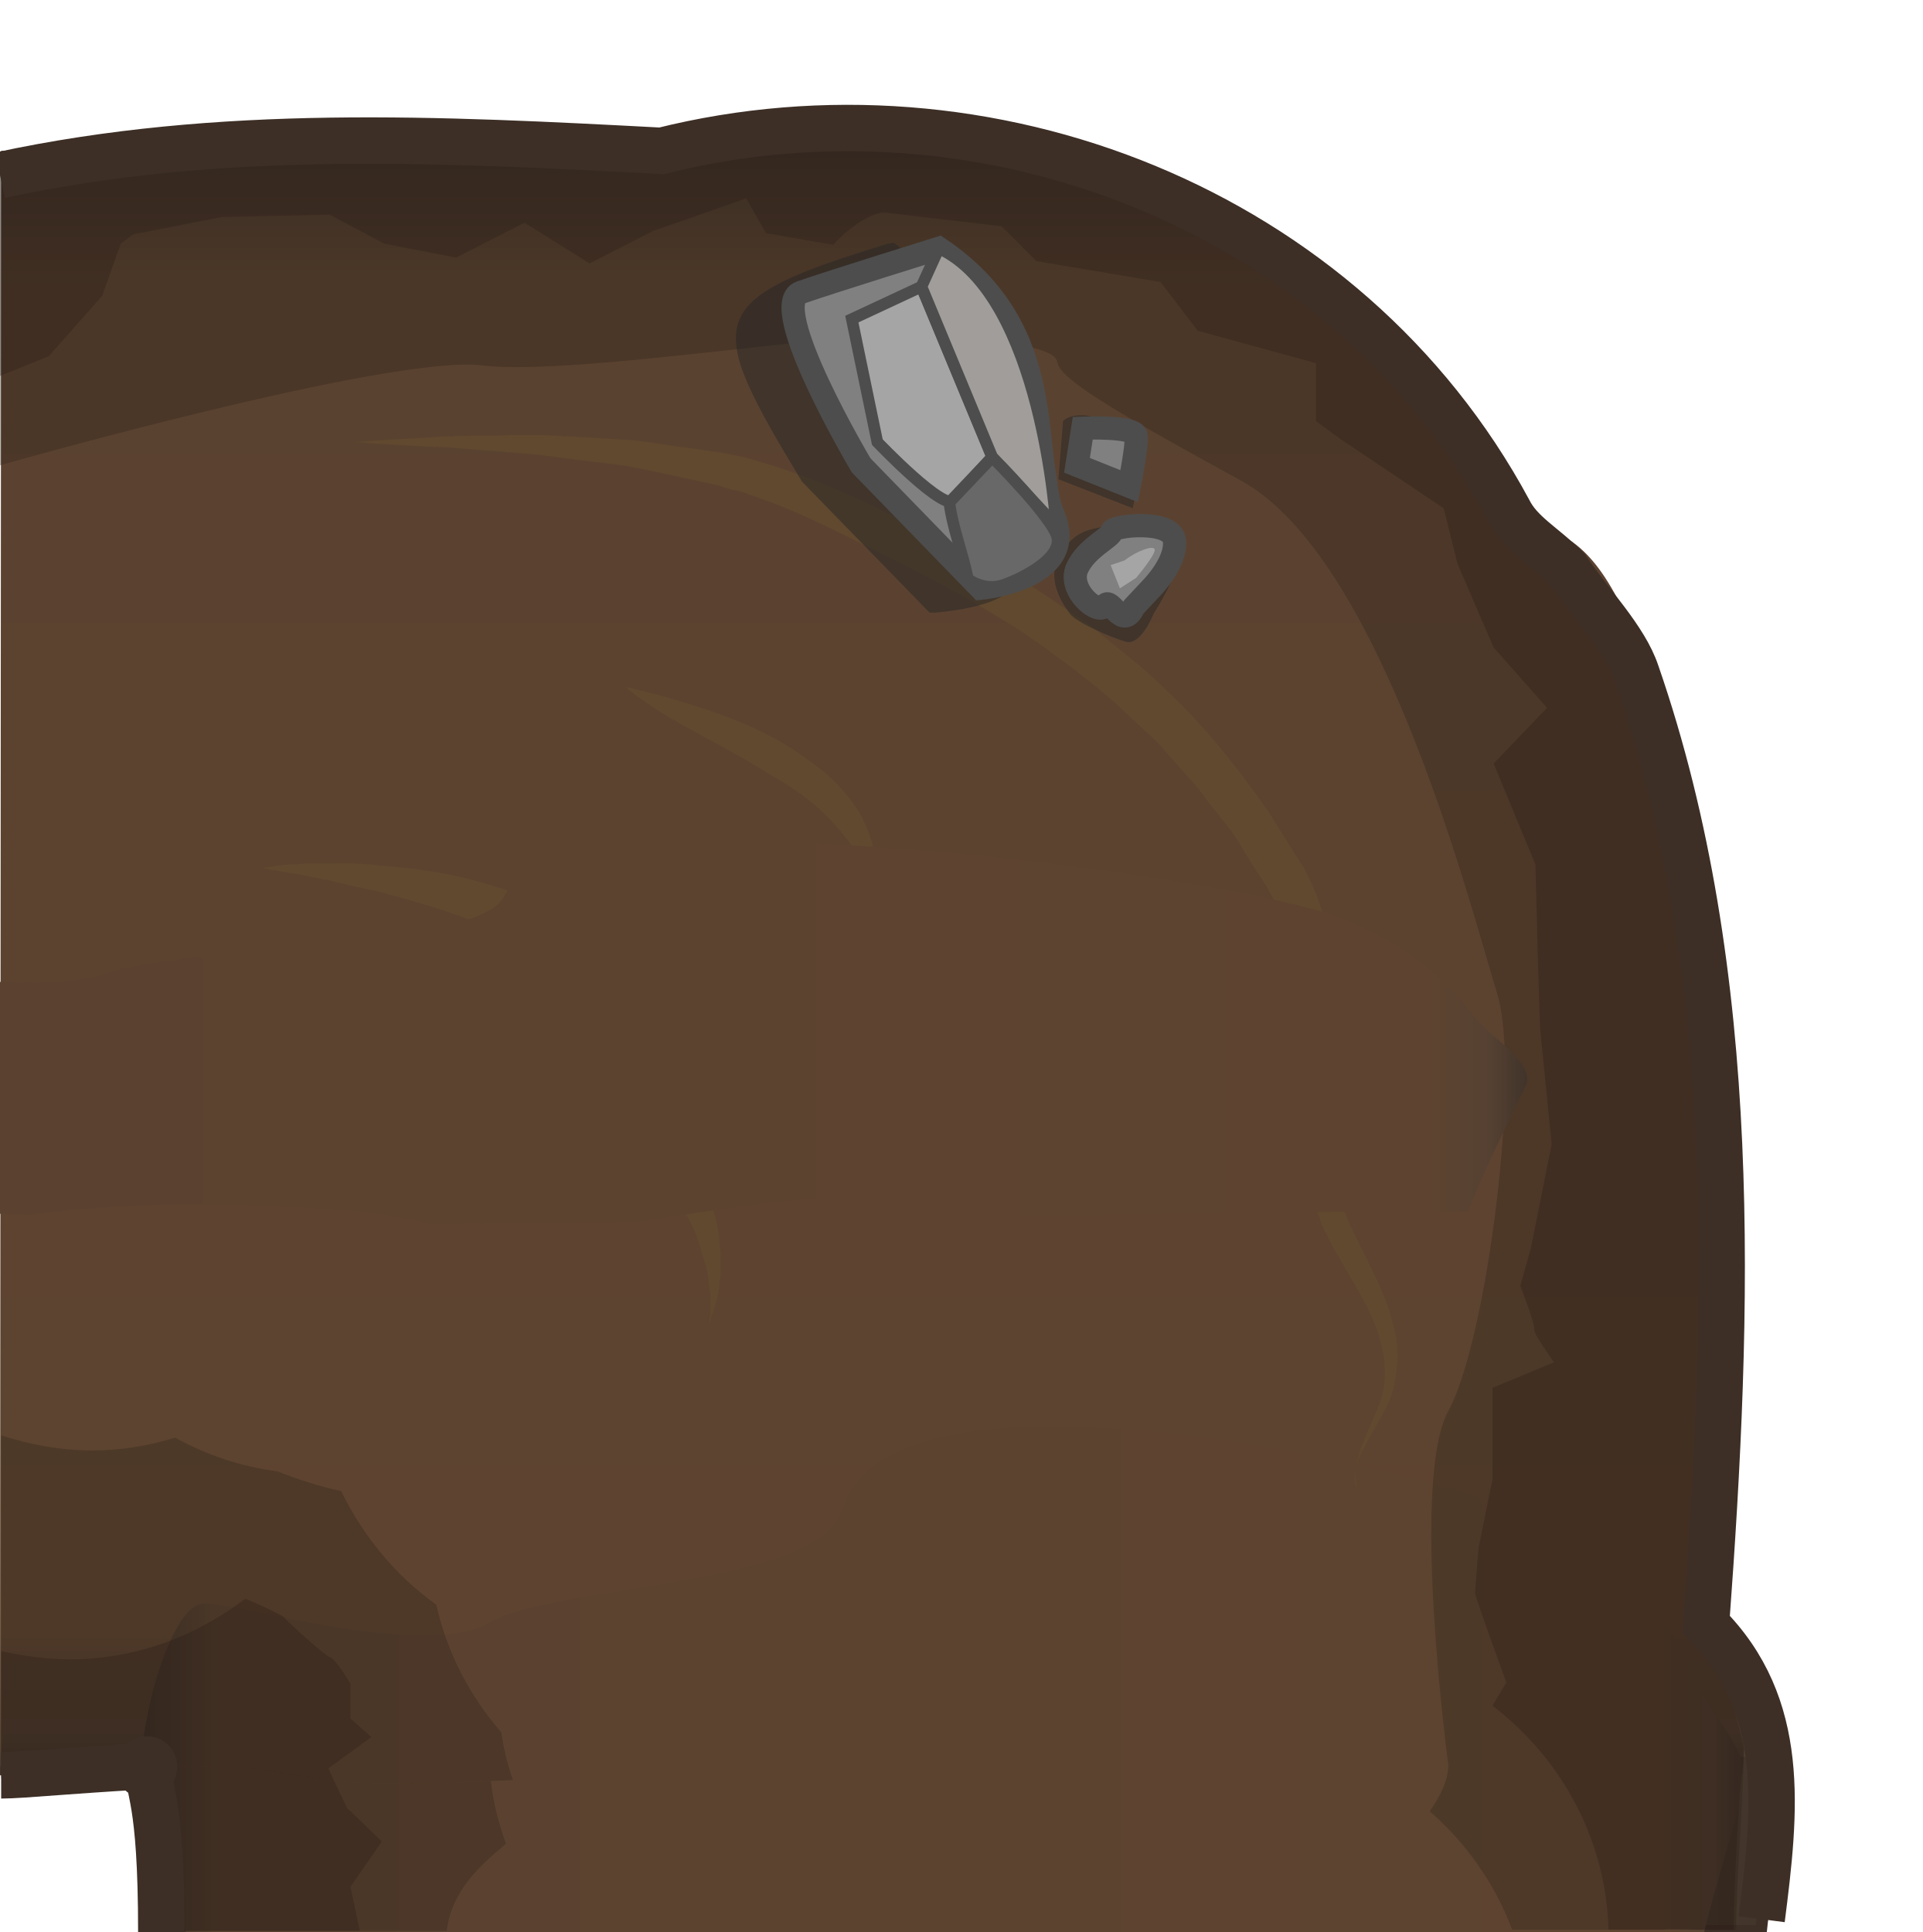
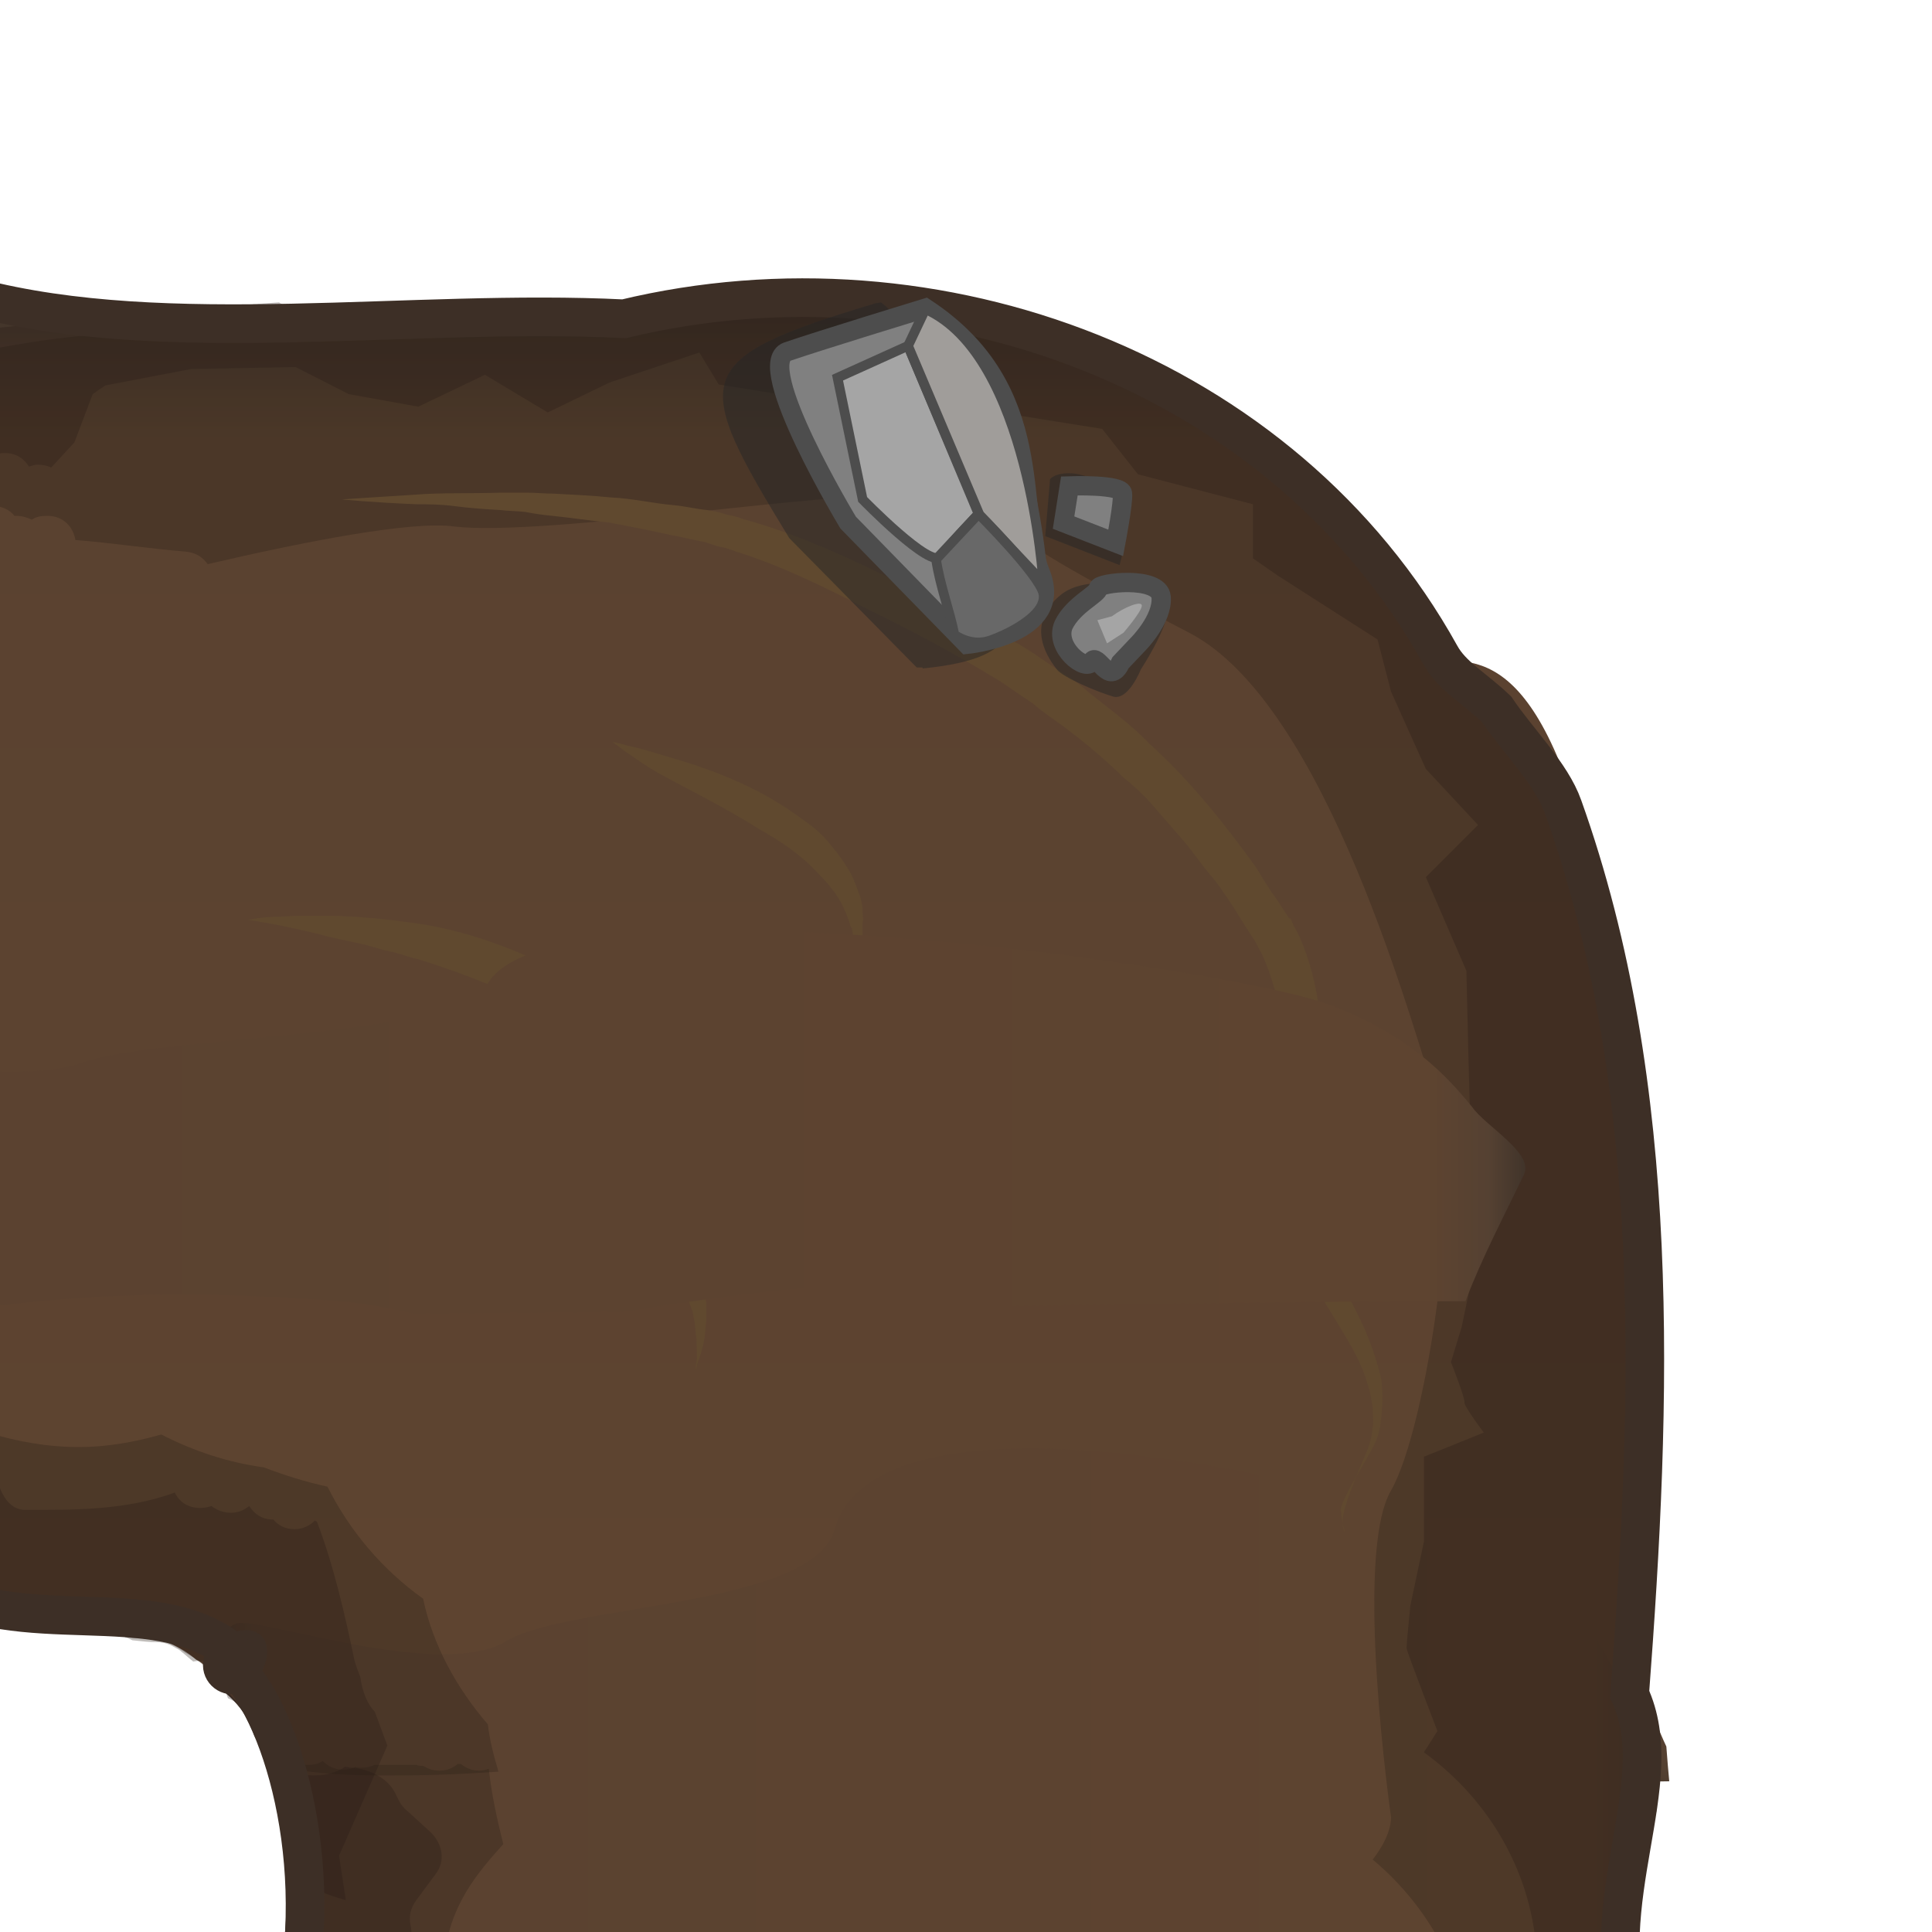
- <svg xmlns="http://www.w3.org/2000/svg" version="1.1" id="Layer_1" x="0px" y="0px" viewBox="0 0 165.7 166.5" enable-background="new 0 0 165.7 166.5" xml:space="preserve">
+ <svg xmlns="http://www.w3.org/2000/svg" version="1.1" id="Layer_1" x="0px" y="0px" viewBox="0 0 200 200" enable-background="new 0 0 200 200" xml:space="preserve">
  <g>
-     <linearGradient id="SVGID_1_" gradientUnits="userSpaceOnUse" x1="9379.978" y1="16.718" x2="9519.67" y2="16.718" gradientTransform="matrix(-1 0 0 -1 9532.418 168)">
+     <linearGradient id="SVGID_1_" gradientUnits="userSpaceOnUse" x1="9392.227" y1="186.748" x2="9517.734" y2="186.748" gradientTransform="matrix(-1.2012 0 0 1.2012 11450.832 -38.4384)">
      <stop offset="0" style="stop-color:#41342A" />
      <stop offset="0.165" style="stop-color:#544132" />
      <stop offset="0.425" style="stop-color:#4B3B2E" />
      <stop offset="0.575" style="stop-color:#5A4230" />
      <stop offset="0.805" style="stop-color:#5E4430" />
      <stop offset="1" style="stop-color:#41342A" />
    </linearGradient>
-     <path fill="url(#SVGID_1_)" stroke="#3D2F26" stroke-miterlimit="10" d="M93.6,166.4c1.1-0.2,2.3-0.3,3.4-0.4   c2.2-0.2,4.3-0.1,6.3,0.4h48.4c0-0.1,3.7-18.5-5-26.5c-9.6-8.8-15.3,0.3-28.3,0.3c-13,0-13,0.7-26,0.7c-13,0-13,5.4-26,5.4   s-13-3.2-26-3.2c-13,0-18.8-11.1-25,0.3c-4.8,8.8-1.4,22.8-1.4,22.9H93.6z" />
-     <linearGradient id="SVGID_2_" gradientUnits="userSpaceOnUse" x1="9456.414" y1="155.652" x2="9456.414" y2="15.846" gradientTransform="matrix(-1 0 0 -1 9532.418 168)">
+     <path fill="url(#SVGID_1_)" stroke="#3D2F26" stroke-miterlimit="10" d="M162.6,172.4c-10.4-10.4-16.5,0.4-30.6,0.4   c-14,0-14,0.8-28.1,0.8c-14,0-14,6.4-28.1,6.4c-14,0-14-3.8-28.1-3.8c-12.9,0-19.3-11.2-25.4-2.3c1.3,0.8,2.4,1.8,3.3,3.1   c0.5,0.8,0.9,1.7,1.2,2.5c0.5,0.8,1,1.7,1.4,2.7c0.7,1.6,1,3.3,1.3,5c0.3,0.4,0.5,1,0.5,1.6c0,0.6,0,1.3,0,1.9   c0.1,0.6,0.2,1.1,0.3,1.7c0.2,0.7,0.1,1.4-0.2,1.9c0.1,2.7,0.1,5.4-0.4,7.9c-0.1,0.3-0.1,0.5-0.3,0.8c0,0.2,0,0.4,0.1,0.6h75.6v0.1   c1.2-0.2,2.5-0.4,3.7-0.5c2.4-0.2,4.6-0.1,6.8,0.5H168C168,203.8,172,181.9,162.6,172.4z" />
+     <linearGradient id="SVGID_2_" gradientUnits="userSpaceOnUse" x1="9461.467" y1="58.722" x2="9461.467" y2="186.395" gradientTransform="matrix(-1.2012 0 0 1.2012 11450.832 -38.4384)">
      <stop offset="0" style="stop-color:#41342A" />
      <stop offset="8.753464e-02" style="stop-color:#5A4230" />
      <stop offset="0.919" style="stop-color:#5E4430" />
      <stop offset="0.931" style="stop-color:#5A4230" />
      <stop offset="0.985" style="stop-color:#544132" />
      <stop offset="1" style="stop-color:#4B3B2E" />
      <stop offset="1" style="stop-color:#41342A" />
    </linearGradient>
-     <path fill="url(#SVGID_2_)" d="M0.1,13c6.5,0,7.5,0.2,15.6,0.2c9.2,0,9.2-1.5,18.5-1.5c9.2,0,9.2,1.5,18.5,1.5   c9.2,0,9.2-2.1,18.5-2.1c9.2,0,9.2,1.9,18.5,1.9c9.2,0,17.1,7,24.7,12.1c6.8,6.2,13.7,15,16.7,20.3c4.8,0,11.2,2.7,15.7,36.9   c2.6,19.4-0.1,39,0.5,52.5c0.3,8.2,3.6,14.3,4.8,16.6c-9.2,0-16.2,0.8-25.5,0.8c-9.2,0-9.2-1.5-18.5-1.5c-9.2,0-9.2,1.7-18.5,1.7   c-9.2,0-9.2-1.8-18.5-1.8c-9.2,0-9.2,2.3-18.5,2.3s-9.2,0.6-18.5,0.6s-9.2-1.6-18.5-1.6c-8.2,0-9.1,0.9-15.6,1.1L0.1,13L0.1,13z" />
-     <linearGradient id="SVGID_3_" gradientUnits="userSpaceOnUse" x1="9381.881" y1="20.247" x2="9520.276" y2="20.247" gradientTransform="matrix(-1 0 0 -1 9532.418 168)">
+     <path fill="url(#SVGID_2_)" d="M172.5,180.8c-1.6-3.4-3.3-8.4-3.6-14.3c-0.7-14.8,2.4-36.3-0.6-57.6c-5.2-37.5-12.6-40.5-18.2-40.5   c-3.5-5.8-11.5-15.5-19.3-22.3c-8.8-5.6-17.9-13.3-28.6-13.3c-10.8,0-10.8-2.1-21.4-2.1c-10.8,0-10.8,2.3-21.4,2.3   c-10.8,0-10.8-1.6-21.4-1.6c-10.8,0-10.8,1.6-21.4,1.6c-9.4,0-10.5-0.2-18.1-0.2l-0.1,134.5c0.1,0,0.1,0,0.2,0   c2.4,0.3,5.2,0.9,8,1.8c0.4-0.3,1-0.5,1.6-0.5c4.2,0,8.8,0.4,12.1,3.2c0.4,0.2,0.7,0.4,1,0.8c2.3,2.7,5.3,5.4,6.4,8.9   c0.4,1.4,0.8,3.1,1,4.7c2.2,0.3,4.8,0.6,9.2,0.6c10.8,0,10.7-0.7,21.4-0.7c10.8,0,10.8-2.5,21.4-2.5c10.8,0,10.8,2,21.4,2   c10.8,0,10.8-1.9,21.4-1.9c10.8,0,10.8,1.6,21.4,1.6c10.2,0,18-0.8,27.9-0.9C172.7,183.4,172.6,182.1,172.5,180.8z" />
+     <linearGradient id="SVGID_3_" gradientUnits="userSpaceOnUse" x1="9388.599" y1="181.029" x2="9517.29" y2="181.029" gradientTransform="matrix(-1.2012 0 0 1.2012 11450.832 -38.4384)">
      <stop offset="0" style="stop-color:#41342A" />
      <stop offset="2.001232e-02" style="stop-color:#554132" />
      <stop offset="5.332586e-02" style="stop-color:#5E4430" />
      <stop offset="0.952" style="stop-color:#5A4230" />
      <stop offset="1" style="stop-color:#41342A" />
    </linearGradient>
-     <path fill="url(#SVGID_3_)" d="M18.3,172.7c6.2-1.8,12.1-2.4,18.2-1.9c8.2-1.7,15.9-1.6,24.2-0.6c2.2,0.3,4.3,0.9,6.4,1.8   c5.3-0.1,10.6-0.2,15.8-0.3c4.2-1.2,8.4-2.3,12.8-2.9c3.4-0.5,6.7,0.4,9.7,2.4c13.5-0.4,27-0.7,40.5-0.8c1.3-5.8,2.9-10.9,4.4-16.3   c0.8-2.7-2.8-6.2-3.8-8.5c-2.6-5.7-5.5-9.8-10.5-13.1c-7.7-5.1-58.9-17.3-63.4-2.5c-2,6.8-24.7,6.5-30.4,9.8   c-5.7,3.3-21.3-1.6-24.6-1.6c-3.3,0-6.5,13.2-5.3,18.4C13.3,160.6,17,168.2,18.3,172.7z" />
-     <path opacity="0.3" fill="#281D14" enable-background="new    " d="M146.9,137.5c1.4-9.8,2.3-44.5,0-52.9c0.5-9.7-6.2-33.3-16-39   c-15.5-24-30.6-29.5-46.5-33.3C68.6,8.4,60.7,15.7,47.1,13c-13.6-2.8-24.9-0.1-32.7,0.3C6.5,13.6,0,15.1,0,15.1v25   c0,0,33.7-9.6,41.6-8.6s34.5-3.5,39.7-2.8c5.2,0.8,9.6,1.2,9.8,2.5s3.5,3.5,15.8,10.2s20,37.5,22.1,44.2c2.1,6.8-0.9,30-4.2,36   s0,30.5,0,30.5c0,1.3-0.7,2.7-1.6,4c3.1,2.7,5.6,6.2,7.1,10.2h13.2c0-0.1,6.1,0.1,6.1,0c0-3.5,0.6-11.4,0.7-15.6L146.9,137.5z" />
-     <path opacity="0.3" fill="#261915" enable-background="new    " d="M146.7,139.1c0,0,0.7-8.8,1.5-26.3   c1.2-51.8-13.8-63.5-17.2-67.2c-3.5-3.7-0.8-9.3-23-24.8c-22.2-15.5-53-4.5-69.5-8.8C26.7,12,0,15.1,0,15.1v17.3l4.2-1.7l4.6-5.2   l1.6-4.5l1.1-0.8l7.6-1.5l9.3-0.2l4.7,2.5l6.2,1.2l5.9-3l5.6,3.5l5.5-2.8l8-2.8l1.7,3l5.8,1c0,0,2.2-2.5,4.3-2.8l10.2,1.2l3,3   l10.7,1.8l3.2,4.2l10.2,2.8v5l2.2,1.6l8.8,5.9l1.2,4.8l3.1,7.2l4.6,5.2l-4.6,4.8l3.6,8.7l0.2,7.7l0.2,6.4l1,10l-1.8,9l-0.9,3.2   c0,0,1.3,3.4,1.2,3.8c-0.1,0.3,1.7,2.8,1.7,2.8l-5.3,2.2v7.9l-1.2,5.9c0,0-0.3,3.6-0.3,3.9s2.7,7.7,2.7,7.7l-1.2,2   c5.9,4.5,9.8,11.5,10,19.3h4.7c0-0.1,6.1,0.1,6.1,0c0-3.3,0.3-9.1,0.6-12.6C151.4,144.4,146.7,139.1,146.7,139.1z" />
+     <path fill="url(#SVGID_3_)" d="M168.5,201c0.6-6.5,1.6-13,2.6-19.5c0-0.2,0.1-0.5,0.2-0.7c-0.9-1.5-1.9-2.9-2.4-4   c-2.9-6.8-6.1-11.6-11.7-15.5c-8.6-6-65.8-20.5-70.8-3c-2.2,8.1-27.6,7.7-34,11.6c-6.4,3.9-23.8-1.9-27.5-1.9   c-1.2,0-2.4,1.7-3.4,4.2c0.2,0.1,0.5,0.3,0.7,0.5c1.9,2.3,4,4.6,5.5,7.3c0.5,0.9,0.5,1.8,0.2,2.5c1.8,2.5,2.3,5.7,2.5,8.7   c0,0.1,0,0.3,0,0.4c0.2,1.3,0.4,2.6,0.5,3.9c0,0.1,0,0.2,0,0.4c0,0,0,0,0,0c0,0.1,0,0.1,0,0.2c0,0.7-0.3,1.3-0.8,1.8   c0.3,1.6,0.3,3.2,0.1,4.8c-0.1,0.7-0.4,1.4-0.8,1.9c0.1,1.1,0.2,2.2,0.2,3.3c5.6-1.3,11-1.7,16.5-1.2c9.2-2,17.8-1.9,27-0.7   c2.5,0.4,4.8,1.1,7.1,2.1c5.9-0.1,11.8-0.2,17.7-0.4c4.7-1.4,9.4-2.7,14.3-3.4c3.8-0.6,7.5,0.5,10.8,2.8   c15.1-0.5,30.2-0.8,45.2-0.9c0.2-1.1,0.5-2.2,0.7-3.3C168.6,202.4,168.4,201.8,168.5,201z" />
+     <path opacity="0.3" fill="#281D14" enable-background="new    " d="M171.2,188.1c0.1-0.2,0.2-0.4,0.3-0.6v-9.6l-1.6-5.9   c1.6-10.9,2.7-49.3,0-58.6c0.6-10.7-7.2-36.9-18.7-43.2C133.1,43.5,115.5,37.4,97,33.2C78.5,28.9,69.3,37,53.4,34   c-15.9-3.1-29.1-0.1-38.2,0.3c-9.2,0.3-16.8,2-16.8,2v15.9c0.3,0,0.6,0.1,0.9,0.2c1,0,1.7,0.4,2.2,1c0.1,0,0.1,0,0.2,0   c0.6,0,1.2,0.2,1.6,0.4c0.4-0.3,0.9-0.4,1.6-0.4c1.7,0,2.7,1.2,2.9,2.5c3.8,0.3,7.7,0.9,11.4,1.2c1.1,0.1,1.8,0.6,2.3,1.3   C31.8,56,42.7,53.9,47,54.5c9.2,1.1,40.3-3.9,46.3-3.1c6.1,0.9,11.2,1.3,11.4,2.8c0.2,1.4,4.1,3.9,18.4,11.3s23.3,41.5,25.8,48.9   c2.5,7.5-1.1,33.2-4.9,39.9c-3.9,6.6,0,33.8,0,33.8c0,1.4-0.8,3-1.9,4.4c3.6,3,6.5,6.9,8.3,11.3h15.4c0-0.1,1.9,0,3.7,0   C168.7,198.4,169.1,193.1,171.2,188.1z" />
+     <path opacity="0.3" fill="#261915" enable-background="new    " d="M170.6,175.7c0-0.1,0-0.2,0-0.3c-1-1.9-1.9-2.9-1.9-2.9   s0.8-9.8,1.8-29.3c1.4-57.8-16.1-70.8-20.1-75c-4.1-4.1-0.9-10.4-26.9-27.7c-25.2-16.8-59.8-5.7-79.4-9.4c-0.5,0.6-1.2,1.1-2.3,1.1   c-4.2,0-8.4,0.5-12.5-0.7c-0.1,0-0.3-0.1-0.4-0.2c-14.5,1-31.5,2.9-31.5,2.9v13.4c0.1,0,0.1,0,0.2,0c0.3,0,0.6,0,0.8,0.1   c0.5-0.5,1.2-0.8,2.1-0.8c1.2,0,2,0.6,2.5,1.4c0.3-0.1,0.6-0.2,0.9-0.2c0.5,0,1,0.1,1.4,0.3l2.4-2.6l1.9-5l1.3-0.9l8.9-1.7L30.6,38   l5.5,2.8l7.2,1.3l6.9-3.3l6.5,3.9l6.4-3.1l9.3-3.1l2,3.3l6.8,1.1c0,0,2.6-2.8,5-3.1l11.9,1.3l3.5,3.3l12.5,2l3.7,4.7l11.9,3.1v5.6   l2.6,1.8l10.3,6.6l1.4,5.4l3.6,8l5.4,5.8l-5.4,5.4l4.2,9.7l0.2,8.6l0.2,7.1l1.2,11.2l-2.1,10l-1.1,3.6c0,0,1.5,3.8,1.4,4.2   c-0.1,0.3,2,3.1,2,3.1l-6.2,2.5v8.8l-1.4,6.6c0,0-0.4,4-0.4,4.4c0,0.3,3.2,8.6,3.2,8.6l-1.4,2.2c6.9,5,11.4,12.8,11.7,21.5h5.5   c0-0.1,1.8,0,3.5,0c0-2.8,0.5-5.3,0.9-8.2c0.5-3.2,0.7-6.4,1.4-9.5c0.1-0.5,0.3-0.8,0.5-1.1C170.7,181.3,170.7,178.5,170.6,175.7z" />
    <g>
-       <path opacity="0.3" fill="#281D14" enable-background="new    " d="M42.3,153.5c-2,0.1-4.2,0.2-8.1,0.2c-9.2,0-9.2-1.6-18.5-1.6    c-0.3,0-0.7,0-1,0c0.3,0.6,1.1,14.2,1.1,14.3h22.7c0.4-3.4,2.8-5.6,5.1-7.5C43,157.2,42.5,155.4,42.3,153.5z" />
+       <path opacity="0.3" fill="#281D14" enable-background="new    " d="M50.6,183.1c-0.3,0.1-0.6,0.2-1,0.2c-0.8,0-1.4-0.3-1.9-0.7    c-0.1,0-0.2,0-0.3,0c-0.5,0.4-1.1,0.7-1.9,0.7c-0.7,0-1.2-0.2-1.7-0.5c0,0,0,0,0,0c-0.3,0-0.5,0-0.7-0.1c-0.7,0-1.4,0-2.3,0    c-0.7,0-1.3,0-2,0c-0.4,0.2-0.9,0.3-1.4,0.3c-0.2,0-0.4,0-0.6-0.1c-0.4,0.2-0.8,0.3-1.3,0.3c-0.9,0-1.6-0.4-2.1-0.9    c-0.4,0.3-0.9,0.4-1.5,0.4c-1.2,0-2.1-0.6-2.5-1.4c-0.5-0.1-1-0.2-1.5-0.3c0.9,2.4,1.5,4.8,1.8,7.3c0.1,0.8,0.1,1.8,0.2,2.8    c0.4,1.6,0.8,3.2,1.1,5c0.2,0.9-0.1,1.7-0.6,2.4c0.2,1.4,0.5,2.8,0.7,4.2H46c0,0,0,0,0,0c0.5-5.4,3.4-8.8,6.1-11.8c0,0,0,0,0,0    C51.5,188.5,50.9,185.9,50.6,183.1z" />
      <g opacity="0.3">
-         <path fill="#261915" d="M31,166.4H15.7c0-0.1,0.3-8.1-0.7-12.3c-0.2-0.8,0-1.4-0.3-1.9c0.3,0,0.6,0,1,0c7,0,8.7,0.9,13.1,1.3     l1.1,2.3l3,2.9l-2.7,3.9L31,166.4z" />
+         <path fill="#261915" d="M44.5,189.6l-2.3-2.1c-0.4-0.3-0.7-0.7-0.9-1.1l-0.4-0.8c-0.7-1.4-2.4-2.4-4.4-2.6     c-0.3,0-0.5-0.1-0.8-0.1c-0.7,0.5-1.8,0.9-3.2,0.9c-0.7,0-1.3-0.1-1.8-0.3c0,0,0,0,0,0c-0.7,0-1.4-0.1-1.9-0.3     c-0.2,0-0.3,0-0.5,0c0,0,0,0,0,0c2.4,4.7,3,10.4,1.7,15.5c0.3,1.8,0.6,3.6,0.7,5.4h6.1c3.6,0,6.3-2.3,5.7-4.8     c-0.2-0.9,0-1.8,0.6-2.6l2-2.7C46.1,192.7,45.9,190.9,44.5,189.6z" />
      </g>
    </g>
-     <path opacity="0.3" fill="#281D14" enable-background="new    " d="M43.2,149.3c-2.7-3.1-4.7-6.9-5.6-11c-3.5-2.5-6.3-5.9-8.2-9.8   c-1.9-0.4-3.7-1-5.5-1.7c-3.1-0.4-6.1-1.4-8.8-2.9c-2.3,0.7-4.7,1.1-7.1,1.1c-2.8,0-5.4-0.5-7.9-1.3v29.5c6.5-0.2,7.5-1.1,15.6-1.1   c9.2,0,9.2,1.6,18.5,1.6c5.1,0,7.4-0.2,10-0.3C43.7,152,43.4,150.7,43.2,149.3z" />
-     <path opacity="0.3" fill="#261915" enable-background="new    " d="M32,149.7l-1.8-1.6v-3c0,0-1.3-2.2-1.8-2.3   c-0.4-0.1-3.8-3.2-3.9-3.4c-0.1-0.2-3-1.5-3.3-1.6c0,0,0,0-0.1,0c-4.2,3.2-9.4,5.2-15.1,5.2c-2,0-4-0.3-5.9-0.7c0,4.3,0,11,0,11   c6.5-0.2,7.5-1.1,15.6-1.1c7,0,8.7,0.9,13.1,1.3l-0.5-1.1L32,149.7z" />
-     <path fill="none" stroke="#3D2F26" stroke-width="4" stroke-miterlimit="10" d="M0.1,153c1.9,0,6.6-0.5,12.7-0.8" />
-     <path fill="#3D2F26" stroke="#3D2F26" stroke-miterlimit="10" d="M12.1,150.2c1.6-0.4,3,1,2.6,2.6c-0.2,0.8-0.8,1.4-1.6,1.6   c-1.6,0.4-3-1-2.6-2.6C10.7,151,11.4,150.4,12.1,150.2z" />
-     <radialGradient id="SVGID_4_" cx="9480.719" cy="55.005" r="114.275" gradientTransform="matrix(-1 0 0 -1 9532.418 168)" gradientUnits="userSpaceOnUse">
+     <path opacity="0.3" fill="#281D14" enable-background="new    " d="M50.5,178.5c-3.2-3.7-5.7-8.2-6.7-13c-4.2-3-7.6-7-9.9-11.6   c-2.3-0.5-4.5-1.2-6.6-2c-3.7-0.5-7.3-1.7-10.6-3.4c-2.8,0.8-5.7,1.3-8.5,1.3c-3.4,0-6.5-0.6-9.5-1.5L-1.5,168   c0.3-0.1,0.5-0.1,0.8-0.1c1.6,0,3.2,0.2,4.8,0.4c0.5-0.5,1.2-0.8,2.2-0.7c2.7,0.3,5.1,1.1,7.4,2.2c0.9,0.1,1.8,0.2,2.6,0.2   c0.8,0,1.4,0.3,1.9,0.6c0.2,0.1,0.4,0.2,0.6,0.4c0.4,0.3,0.8,0.7,1.2,1c1-0.2,2,0.1,2.8,0.8c2.7,2.3,5.3,4.9,6.6,8.3   c0.2,0.6,0.2,1.3-0.1,1.9c2.5,0.4,5.3,0.8,10.3,0.8c6.1,0,8.9-0.2,12-0.4C51.1,181.7,50.7,180.2,50.5,178.5z" />
+     <path opacity="0.3" fill="#261915" enable-background="new    " d="M40.1,180.7l-1.3-3.5c-0.7-0.7-1.3-2-1.5-3.6   c-0.2-0.5-0.4-1-0.6-1.7c-1-4.8-2.2-10-3.9-14.4c-0.1,0-0.1,0-0.2-0.1c-0.5,0.5-1.2,0.9-2.1,0.9c-1,0-1.7-0.4-2.2-1   c-1.2,0-2-0.6-2.5-1.4c-0.5,0.4-1.1,0.7-1.9,0.7c-0.8,0-1.5-0.3-2-0.7c-0.3,0.1-0.7,0.2-1.2,0.2c-1.3,0-2.2-0.7-2.6-1.6   c-5.1,1.9-10.8,1.8-15.5,1.8c-1.4,0-2.3-1.2-2.8-2.8c-0.4,0-0.7-0.1-1-0.3c-0.1,0.1-0.3,0.1-0.4,0.2c0,4.1,0,8.1,0,12.2   c4.7-0.1,10,0.7,14.6,3.9c0.1,0,0.1,0,0.2,0c0.3,0,0.5,0.1,0.8,0.1c0.3,0,0.5-0.1,0.8-0.1c1.7,0.1,3.2,0.7,4.4,1.6   c1.3,0.7,2.5,1.7,3.5,3c0.4,0.5,0.7,1.1,0.9,1.7c4.7,2.1,4.9,7.8,6.1,12.3c0,0.2,0.1,0.4,0.1,0.5c0.5,2.1,0.8,4.2,1.1,6.2   c1.5,0.7,3,1.4,4.9,1.9l-0.7-4.6L40.1,180.7z" />
+     <path fill="none" stroke="#3D2F26" stroke-width="4" stroke-miterlimit="10" d="M-7.7,163.9c9.9,6.1,23.6,0.6,31.6,7" />
+     <path fill="#3D2F26" stroke="#3D2F26" stroke-miterlimit="10" d="M23.5,169.8c2.9-1.5,4.6,0.2,3.1,3.1c-0.4,0.9-1,1.7-1.9,1.9   c-1.9,0.5-3.6-1.2-3.1-3.1C21.8,170.8,22.7,170.1,23.5,169.8z" />
+     <radialGradient id="SVGID_4_" cx="9486.729" cy="144.995" r="114.275" gradientTransform="matrix(-1.2035 0 0 1.1858 11478.119 -31.4028)" gradientUnits="userSpaceOnUse">
      <stop offset="1" style="stop-color:#41342A;stop-opacity:0" />
      <stop offset="1" style="stop-color:#41342A;stop-opacity:0.975" />
      <stop offset="1" style="stop-color:#41342A" />
    </radialGradient>
-     <path fill="url(#SVGID_4_)" d="M71.1,23.1C0,23.1,11.6,50.2,11.6,83.7c0,5.1-0.5,10.1-1,14.9c1.5,3.2,2.4,6.7,2.4,10.5   c0,4.3-1.1,8.4-3.1,11.9c2.5,14.2,15.1,23.3,61.2,23.3c33.5,0,60.6-27.1,60.6-60.6C131.7,50.2,104.5,23.1,71.1,23.1z" />
-     <path fill="#261915" d="M23.5,149.4" />
-     <path fill="none" stroke="#3D2F26" stroke-width="4" stroke-miterlimit="10" d="M12.8,152.2c-0.1,2.3,1.1,2.4,1.1,14.3" />
-     <path fill="none" stroke="#3D2F26" stroke-width="4" stroke-miterlimit="10" d="M151.8,165.4C153,156,154,147,147,140   c2-27,3-56-6-82c-1-3-4-6-6-9c-2-2-4-3-5-5C116,18,85,6,57,13c-19-1-38-2-57,2.1" />
+     <path fill="url(#SVGID_4_)" d="M84,33.9c-85.6,0-71.6,32.1-71.6,71.9c0,6-0.6,12-1.2,17.7c1.8,3.8,2.9,7.9,2.9,12.5   c0,5.1-1.3,10-3.7,14.1c3,16.8,18.2,27.6,73.7,27.6c40.3,0,72.9-32.1,72.9-71.9S124.2,33.9,84,33.9z" />
+     <path fill="#261915" d="M26.7,183.7" />
+     <path fill="none" stroke="#3D2F26" stroke-width="4" stroke-miterlimit="10" d="M23.3,171.8c5.3,3.7,10.5,19.7,7.3,35.5" />
+     <path fill="none" stroke="#3D2F26" stroke-width="4" stroke-miterlimit="10" d="M168.9,209.8c-4.1-13.2,4.1-25.2-0.2-34.4   c2.3-30.3,3.5-62.8-6.9-91.9c-1.2-3.4-4.6-6.7-6.9-10.1c-2.3-2.2-4.6-3.4-5.8-5.6c-16.2-29.2-52.1-42.6-84.5-34.8   c-22-1.1-47.2,3-67.1-2.2" />
    <g>
      <g>
-         <path fill="#60492F" d="M116.9,128.2c0,0-0.3-0.6-0.1-1.7c0.2-1.1,0.8-2.6,1.6-4.4c0.4-0.9,0.8-1.9,0.9-3c0.1-0.6,0-1.2,0-1.8     c-0.1-0.6-0.2-1.2-0.4-1.9c-0.7-2.6-2.5-5.1-4.2-8.2c-0.2-0.4-0.4-0.8-0.6-1.2c-0.1-0.2-0.2-0.4-0.3-0.7l-0.2-0.6     c-0.2-0.4-0.3-0.8-0.5-1.3c-0.1-0.5-0.3-1-0.4-1.5c-0.5-2-0.7-4-0.8-6c-0.2-4.1,0.2-8.3-0.3-12.3c-0.3-2-0.8-3.9-1.7-5.8     l-0.7-1.3l-0.9-1.4c-0.6-0.9-1.2-1.9-1.8-2.9c-0.6-0.9-1.3-1.7-2-2.6c-0.7-0.9-1.3-1.8-2.1-2.6l-2.2-2.5     c-0.7-0.8-1.6-1.6-2.4-2.3c-1.6-1.6-3.3-3-5.1-4.4c-0.9-0.7-1.8-1.3-2.7-2c-0.9-0.6-1.8-1.3-2.8-1.9c-3.8-2.4-7.6-4.4-11.5-6.3     c-3.9-2-7.5-3.8-11.2-5c-0.4-0.2-0.9-0.3-1.4-0.4c-0.4-0.1-1-0.3-1.3-0.4c-0.9-0.2-1.9-0.4-2.8-0.6c-1.8-0.4-3.6-0.8-5.3-1.1     c-1.7-0.2-3.3-0.4-4.9-0.6c-0.8-0.1-1.5-0.2-2.3-0.3c-0.7-0.1-1.5-0.1-2.2-0.2c-1.4-0.1-2.7-0.2-3.9-0.3     c-1.2-0.1-2.3-0.2-3.3-0.2c-4-0.2-6.4-0.4-6.4-0.4s2.3-0.2,6.4-0.4c2-0.2,4.5-0.1,7.3-0.2c0.7,0,1.4,0,2.2,0     c0.8,0,1.5,0.1,2.3,0.1c1.6,0.1,3.3,0.2,5,0.3c1.8,0.1,3.5,0.5,5.4,0.7c0.9,0.1,1.9,0.3,2.8,0.4c0.6,0.1,1,0.2,1.5,0.3     c0.5,0.1,1,0.2,1.5,0.4c4,1.1,7.9,2.8,11.8,4.7c1,0.5,2,0.9,3,1.4c1,0.5,2,1,3,1.5c2.1,0.9,4,2.2,6.1,3.3c1,0.6,1.9,1.3,2.9,1.9     c1,0.7,2,1.3,2.9,2.1c1.8,1.5,3.7,2.9,5.4,4.6c3.5,3.2,6.5,7,9.2,10.9c0.6,1,1.2,1.9,1.8,2.9l0.9,1.4c0,0,0.1,0.2,0.1,0.1l0,0.1     l0.1,0.1l0.1,0.2l0.2,0.4l0.4,0.8c1,2.2,1.6,4.6,1.8,6.9c0.3,2.3,0.2,4.5,0.1,6.6c-0.1,2.1-0.3,4.1-0.3,6c0,1.9,0.1,3.8,0.4,5.5     c0.1,0.4,0.2,0.8,0.2,1.2c0.1,0.4,0.3,0.9,0.4,1.3l0.2,0.6l0.2,0.5c0.1,0.4,0.3,0.8,0.5,1.2c0.7,1.5,1.5,3,2.2,4.5     c0.7,1.5,1.2,3,1.5,4.4c0.2,0.7,0.2,1.5,0.2,2.2c0,0.7-0.1,1.4-0.2,2c-0.2,1.4-0.8,2.4-1.3,3.3c-1,1.8-1.8,3.1-2.1,4.1     C116.7,127.6,117,128.2,116.9,128.2z" />
+         <path fill="#60492F" d="M139.2,158.6c0,0-0.4-0.7-0.1-2s1-3.1,1.9-5.2c0.5-1.1,1-2.3,1.1-3.6c0.1-0.7,0-1.4,0-2.1     c-0.1-0.7-0.2-1.4-0.5-2.3c-0.8-3.1-3-6-5.1-9.7c-0.2-0.5-0.5-0.9-0.7-1.4c-0.1-0.2-0.2-0.5-0.4-0.8l-0.2-0.7     c-0.2-0.5-0.4-0.9-0.6-1.5c-0.1-0.6-0.4-1.2-0.5-1.8c-0.6-2.4-0.8-4.7-1-7.1c-0.2-4.9,0.2-9.8-0.4-14.6c-0.4-2.4-1-4.6-2-6.9     l-0.8-1.5l-1.1-1.7c-0.7-1.1-1.4-2.3-2.2-3.4c-0.7-1.1-1.6-2-2.4-3.1c-0.8-1.1-1.6-2.1-2.5-3.1l-2.6-3c-0.8-0.9-1.9-1.9-2.9-2.7     c-1.9-1.9-4-3.6-6.1-5.2c-1.1-0.8-2.2-1.5-3.2-2.4c-1.1-0.7-2.2-1.5-3.4-2.3c-4.6-2.8-9.1-5.2-13.8-7.5c-4.7-2.4-9-4.5-13.5-5.9     c-0.5-0.2-1.1-0.4-1.7-0.5c-0.5-0.1-1.2-0.4-1.6-0.5c-1.1-0.2-2.3-0.5-3.4-0.7c-2.2-0.5-4.3-0.9-6.4-1.3c-2-0.2-4-0.5-5.9-0.7     c-1-0.1-1.8-0.2-2.8-0.4c-0.8-0.1-1.8-0.1-2.6-0.2c-1.7-0.1-3.2-0.2-4.7-0.4s-2.8-0.2-4-0.2c-4.8-0.2-7.7-0.5-7.7-0.5     s2.8-0.2,7.7-0.5c2.4-0.2,5.4-0.1,8.8-0.2c0.8,0,1.7,0,2.6,0c1,0,1.8,0.1,2.8,0.1c1.9,0.1,4,0.2,6,0.4c2.2,0.1,4.2,0.6,6.5,0.8     c1.1,0.1,2.3,0.4,3.4,0.5c0.7,0.1,1.2,0.2,1.8,0.4s1.2,0.2,1.8,0.5c4.8,1.3,9.5,3.3,14.2,5.6c1.2,0.6,2.4,1.1,3.6,1.7     c1.2,0.6,2.4,1.2,3.6,1.8c2.5,1.1,4.8,2.6,7.3,3.9c1.2,0.7,2.3,1.5,3.5,2.3c1.2,0.8,2.4,1.5,3.5,2.5c2.2,1.8,4.5,3.4,6.5,5.5     c4.2,3.8,7.8,8.3,11.1,12.9c0.7,1.2,1.4,2.3,2.2,3.4l1.1,1.7c0,0,0.1,0.2,0.1,0.1V95l0.1,0.1l0.1,0.2l0.2,0.5l0.5,0.9     c1.2,2.6,1.9,5.5,2.2,8.2c0.4,2.7,0.2,5.3,0.1,7.8s-0.4,4.9-0.4,7.1s0.1,4.5,0.5,6.5c0.1,0.5,0.2,0.9,0.2,1.4     c0.1,0.5,0.4,1.1,0.5,1.5l0.2,0.7l0.2,0.6c0.1,0.5,0.4,0.9,0.6,1.4c0.8,1.8,1.8,3.6,2.6,5.3c0.8,1.8,1.4,3.6,1.8,5.2     c0.2,0.8,0.2,1.8,0.2,2.6c0,0.8-0.1,1.7-0.2,2.4c-0.2,1.7-1,2.8-1.6,3.9c-1.2,2.1-2.2,3.7-2.5,4.9     C138.9,157.9,139.3,158.6,139.2,158.6z" />
      </g>
      <g>
-         <path fill="#60492F" d="M61.1,114.1c0,0,0-0.3,0.1-0.7c0.1-0.5,0-1.2,0-2c-0.1-0.4-0.1-0.9-0.2-1.4c-0.1-0.5-0.2-1.1-0.4-1.6     c-0.3-1.1-0.7-2.4-1.4-3.6c-0.2-0.3-0.4-0.6-0.5-0.9l-0.1-0.1l0-0.1l0,0c0-0.1,0.1,0.1,0,0.1l0,0l-0.2-0.2L58,103     c-0.3-0.3-0.5-0.4-0.7-0.7c-0.3-0.3-0.7-0.5-1-0.8c-0.2-0.2-0.4-0.4-0.6-0.6c-0.2-0.3-0.4-0.6-0.5-0.8c-0.2-0.6-0.5-1.2-0.5-1.7     l-0.1-0.8l-0.1-0.7c0-0.5-0.1-0.9-0.1-1.4c-0.2-1.9-0.4-3.8-0.8-5.4c-0.4-1.7-1.3-3.1-2.4-4.4l-0.8-0.9l-1.2-1     c-0.7-0.5-1.4-1-2.2-1.5c-0.8-0.5-1.6-0.9-2.4-1.3c-0.8-0.4-1.7-0.8-2.5-1.1c-1.7-0.7-3.4-1.3-5-1.8c-0.8-0.2-1.6-0.5-2.4-0.7     c-0.8-0.2-1.5-0.4-2.2-0.6c-1.5-0.3-2.8-0.6-4-0.9c-1.2-0.2-2.3-0.5-3.1-0.6c-1.8-0.3-2.8-0.5-2.8-0.5s0.3,0,0.7-0.1     c0.5-0.1,1.2-0.2,2.1-0.2c0.9-0.1,2-0.1,3.2-0.1c1.3,0,2.7,0,4.2,0.2c1.5,0.1,3.2,0.3,5,0.6c1.8,0.3,3.6,0.8,5.5,1.4     c1.9,0.6,3.8,1.4,5.7,2.5c0.9,0.5,1.9,1.2,2.8,1.8l1.2,1l0.1,0.1l0.1,0.1l0,0L53,82l0.3,0.3l0.6,0.6c1.5,1.7,2.8,3.9,3.2,6.1     c0.5,2.2,0.5,4.3,0.6,6.1c0,0.5,0,0.9,0,1.4l0,0.7l0,0.5c0,0.4,0.1,0.6,0.2,0.9C58,98.8,58,98.9,58,99c0.1,0.1,0.2,0.2,0.2,0.3     c0.3,0.3,0.6,0.6,0.9,0.9c0.3,0.3,0.7,0.8,1,1.2l0.3,0.5l0.2,0.3l0,0c0,0,0.1,0.1,0.1,0.1l0,0l0,0.1l0.1,0.2     c0.2,0.4,0.4,0.8,0.5,1.2c0.6,1.6,0.7,3,0.8,4.3c0,0.6,0,1.2,0,1.8c-0.1,0.6-0.1,1.1-0.2,1.5c-0.2,0.9-0.4,1.6-0.6,2     C61.2,113.9,61.1,114.1,61.1,114.1z" />
+         <path fill="#60492F" d="M72,141.8c0,0,0-0.4,0.1-0.8c0.1-0.6,0-1.4,0-2.4c-0.1-0.5-0.1-1.1-0.2-1.7c-0.1-0.6-0.2-1.3-0.5-1.9     c-0.4-1.3-0.8-2.8-1.7-4.3c-0.2-0.4-0.5-0.7-0.6-1.1l-0.1-0.1v-0.1l0,0c0-0.1,0.1,0.1,0,0.1l0,0l-0.2-0.2l-0.5-0.7     c-0.4-0.4-0.6-0.5-0.8-0.8c-0.4-0.4-0.8-0.6-1.2-0.9c-0.2-0.2-0.5-0.5-0.7-0.7c-0.2-0.4-0.5-0.7-0.6-0.9c-0.2-0.7-0.6-1.4-0.6-2     l-0.1-0.9l-0.1-0.8c0-0.6-0.1-1.1-0.1-1.7c-0.2-2.3-0.5-4.5-1-6.4c-0.5-2-1.6-3.7-2.9-5.2l-1-1.1l-1.4-1.2     c-0.8-0.6-1.7-1.2-2.6-1.8c-1-0.6-1.9-1.1-2.9-1.5c-1-0.5-2-0.9-3-1.3c-2-0.8-4.1-1.5-6-2.1c-1-0.2-1.9-0.6-2.9-0.8     c-1-0.2-1.8-0.5-2.6-0.7c-1.8-0.4-3.4-0.7-4.8-1.1C31.3,96.3,30,96,29,95.8c-2.2-0.4-3.4-0.6-3.4-0.6s0.4,0,0.8-0.1     c0.6-0.1,1.4-0.2,2.5-0.2c1.1-0.1,2.4-0.1,3.9-0.1c1.6,0,3.2,0,5.1,0.2c1.8,0.1,3.9,0.4,6,0.7c2.2,0.4,4.3,0.9,6.6,1.7     s4.6,1.7,6.9,3c1.1,0.6,2.3,1.4,3.4,2.1l1.4,1.2l0.1,0.1l0.1,0.1l0,0l-0.2-0.1l0.4,0.4l0.7,0.7c1.8,2,3.4,4.6,3.9,7.2     c0.6,2.6,0.6,5.1,0.7,7.2c0,0.6,0,1.1,0,1.7v0.8v0.6c0,0.5,0.1,0.7,0.2,1.1c0.1,0.2,0.1,0.4,0.1,0.5c0.1,0.1,0.2,0.2,0.2,0.4     c0.4,0.4,0.7,0.7,1.1,1.1c0.4,0.4,0.8,0.9,1.2,1.4l0.4,0.6l0.2,0.4l0,0l0.1,0.1l0,0v0.1l0.1,0.2c0.2,0.5,0.5,0.9,0.6,1.4     c0.7,1.9,0.8,3.6,1,5.1c0,0.7,0,1.4,0,2.1c-0.1,0.7-0.1,1.3-0.2,1.8c-0.2,1.1-0.5,1.9-0.7,2.4C72.1,141.6,72,141.8,72,141.8z" />
      </g>
      <g>
-         <path fill="#60492F" d="M74.9,77.5c0,0,0-0.1-0.1-0.3c0-0.2-0.1-0.6-0.2-1c0-0.2-0.1-0.4-0.1-0.6c-0.1-0.2-0.1-0.5-0.2-0.7     c-0.2-0.5-0.4-1.1-0.7-1.6c-0.3-0.6-0.7-1.1-1.2-1.7c-0.5-0.6-1-1.1-1.6-1.7c-1.2-1.1-2.6-2.1-4.2-3c-3-1.9-6.4-3.6-8.8-5     c-1.2-0.7-2.2-1.4-2.9-1.9c-0.7-0.5-1-0.8-1-0.8s0.5,0.1,1.3,0.3c0.8,0.2,2,0.5,3.3,0.9c2.7,0.8,6.4,2,9.7,4.1     c0.8,0.5,1.6,1.1,2.4,1.7c0.8,0.6,1.5,1.3,2.1,2c0.6,0.7,1.2,1.5,1.6,2.3c0.4,0.8,0.7,1.6,0.9,2.3c0.1,0.4,0.2,0.7,0.2,1.1     c0,0.4,0.1,0.7,0,1c0,0.3,0,0.6,0,0.9c0,0.3-0.1,0.5-0.1,0.7c-0.1,0.4-0.2,0.7-0.3,0.9C75,77.4,74.9,77.5,74.9,77.5z" />
+         <path fill="#60492F" d="M88.6,98.4c0,0,0-0.1-0.1-0.4c0-0.2-0.1-0.7-0.2-1.2c0-0.2-0.1-0.5-0.1-0.7C88,96,88,95.6,87.9,95.4     c-0.2-0.6-0.5-1.3-0.8-1.9c-0.4-0.7-0.8-1.3-1.4-2c-0.6-0.7-1.2-1.3-1.9-2c-1.4-1.3-3.1-2.5-5.1-3.6c-3.6-2.3-7.7-4.3-10.6-5.9     c-1.4-0.8-2.6-1.7-3.5-2.3c-0.8-0.6-1.2-0.9-1.2-0.9s0.6,0.1,1.6,0.4c1,0.2,2.4,0.6,4,1.1c3.2,0.9,7.7,2.4,11.7,4.9     c1,0.6,1.9,1.3,2.9,2c1,0.7,1.8,1.5,2.5,2.4c0.7,0.8,1.4,1.8,1.9,2.7c0.5,0.9,0.8,1.9,1.1,2.7c0.1,0.5,0.2,0.8,0.2,1.3     c0,0.5,0.1,0.8,0,1.2c0,0.4,0,0.7,0,1.1s-0.1,0.6-0.1,0.8c-0.1,0.5-0.2,0.8-0.4,1.1C88.7,98.3,88.6,98.4,88.6,98.4z" />
      </g>
    </g>
    <g>
      <g>
-         <path opacity="0.5" fill="#262626" enable-background="new    " d="M101.7,47.7c-0.1,1.8-2.3,5.2-2.3,5.2s-1.1,2.8-2.4,2.4     c-1.4-0.4-4.3-1.7-4.8-2.4c-0.5-0.7-3-3.8,0.4-6.6c1.3-1,3.1-0.9,4.2-1.1S101.8,45.4,101.7,47.7z" />
+         <path opacity="0.5" fill="#262626" enable-background="new    " d="M120.9,63.1c-0.1,2.1-2.8,6.2-2.8,6.2s-1.3,3.3-2.9,2.8     c-1.7-0.5-5.2-2-5.8-2.8c-0.6-0.8-3.6-4.5,0.5-7.8c1.6-1.2,3.7-1.1,5.1-1.3C116.3,59.9,121,60.4,120.9,63.1z" />
        <g>
-           <path fill="#808080" stroke="#4D4D4D" stroke-width="2" stroke-miterlimit="10" d="M97.7,52.3c-1,2.2-2-1-2.5-0.1      c-0.5,0.9-3.2-1.3-2.4-3.2c0.8-1.8,3-2.7,3-3.2c0-0.5,5.2-1.1,5.4,0.8s-2,4.1-2,4.1L97.7,52.3z" />
-           <path fill="#A5A5A5" d="M96.9,48.3c1-0.8,2.6-1.4,2.6-0.9c0,0.5-1.6,2.4-1.6,2.4l-1.4,0.9l-0.8-2L96.9,48.3z" />
+           <path fill="#808080" stroke="#4D4D4D" stroke-width="2" stroke-miterlimit="10" d="M116,68.6c-1.2,2.6-2.4-1.2-3-0.1      c-0.6,1.1-3.9-1.5-2.9-3.8c1-2.1,3.6-3.2,3.6-3.8c0-0.6,6.3-1.3,6.5,0.9c0.2,2.3-2.4,4.9-2.4,4.9L116,68.6z" />
+           <path fill="#A5A5A5" d="M115.1,63.8c1.2-0.9,3.1-1.7,3.1-1.1c0,0.6-1.9,2.8-1.9,2.8l-1.7,1.1l-1-2.4L115.1,63.8z" />
        </g>
      </g>
      <g>
-         <path opacity="0.5" fill="#262626" enable-background="new    " d="M80.6,52.8c9.4-0.9,7.9-4.3,6.8-9c-0.1-1.1-0.3-2.4-0.6-3.8     c-0.7-7-3.8-13.3-9.4-18.8L77,20.9L76.5,21c-16,4.9-15.9,6.4-7.4,20.5l11,11.3L80.6,52.8z" />
+         <path opacity="0.5" fill="#262626" enable-background="new    " d="M95.5,69.2c11.3-1.1,9.5-5.1,8.2-10.7     c-0.1-1.3-0.4-2.8-0.7-4.5c-0.8-8.3-4.6-15.8-11.3-22.3l-0.5-0.4l-0.6,0.1c-19.3,5.8-19.1,7.6-8.9,24.3l13.2,13.4H95.5z" />
        <g>
-           <path fill="#808080" stroke="#4D4D4D" stroke-width="2" stroke-miterlimit="10" d="M80.9,21.4c10.6,7.1,7.7,17.8,9.9,23.1      c2.2,5.4-6.3,6.2-6.3,6.2L74.2,40.1c0,0-8.2-13.8-5.2-14.9C71.9,24.2,80.9,21.4,80.9,21.4z" />
-           <path fill="#A5A5A5" stroke="#4D4D4D" stroke-miterlimit="10" d="M79.4,24.7l6.1,14.7c0,0-2.4,2.5-3.2,3.7c-0.8,1.2-6.7-5-6.7-5      l-2.2-10.6L79.4,24.7z" />
-           <path fill="#A09D9A" stroke="#4D4D4D" stroke-miterlimit="10" d="M85.5,39.4l5.5,5.9c0,0-1.2-19.8-10.1-23.9l-1.5,3.3L85.5,39.4      z" />
-           <path fill="#686868" stroke="#4D4D4D" stroke-miterlimit="10" d="M81.8,43.3c0.3,2.3,1.2,4.5,1.6,6.6c0,0,1.4,1.1,3.1,0.5      c1.7-0.6,5-2.3,4.6-4.1c-0.4-1.7-5.6-6.9-5.6-6.9L81.8,43.3z" />
+           <path fill="#808080" stroke="#4D4D4D" stroke-width="2" stroke-miterlimit="10" d="M95.8,31.9c12.8,8.4,9.3,21.1,11.9,27.4      c2.6,6.4-7.6,7.4-7.6,7.4L87.8,54.1c0,0-9.9-16.4-6.3-17.7C85,35.2,95.8,31.9,95.8,31.9z" />
+           <path fill="#A5A5A5" stroke="#4D4D4D" stroke-miterlimit="10" d="M94,35.8l7.3,17.4c0,0-2.9,3-3.9,4.4c-1,1.4-8.1-5.9-8.1-5.9      l-2.6-12.6L94,35.8z" />
+           <path fill="#A09D9A" stroke="#4D4D4D" stroke-miterlimit="10" d="M101.4,53.3l6.6,7c0,0-1.4-23.5-12.2-28.3L94,35.8L101.4,53.3z      " />
+           <path fill="#686868" stroke="#4D4D4D" stroke-miterlimit="10" d="M96.9,57.9c0.4,2.7,1.4,5.3,1.9,7.8c0,0,1.7,1.3,3.7,0.6      c2-0.7,6-2.7,5.5-4.9c-0.5-2-6.7-8.2-6.7-8.2L96.9,57.9z" />
        </g>
      </g>
      <g>
-         <path opacity="0.5" fill="#262626" enable-background="new    " d="M98,40.7c0.3,0.3-0.4,3.1-0.4,3.1l-6.4-2.5l0.4-5     c0,0,0.4-0.6,1.9-0.5c1.5,0.1,4.5,1.7,4.5,1.7L98,40.7z" />
-         <path fill="#808080" stroke="#4D4D4D" stroke-width="2" stroke-miterlimit="10" d="M93.3,36.9c0,0,4.6-0.2,4.6,0.7     c0.1,0.8-0.6,4.3-0.6,4.3l-4.5-1.8L93.3,36.9z" />
+         <path opacity="0.5" fill="#262626" enable-background="new    " d="M116.4,54.8c0.4,0.4-0.5,3.7-0.5,3.7l-7.7-3l0.5-5.9     c0,0,0.5-0.7,2.3-0.6c1.8,0.1,5.4,2,5.4,2V54.8z" />
+         <path fill="#808080" stroke="#4D4D4D" stroke-width="2" stroke-miterlimit="10" d="M110.7,50.3c0,0,5.5-0.2,5.5,0.8     c0.1,0.9-0.7,5.1-0.7,5.1l-5.4-2.1L110.7,50.3z" />
      </g>
    </g>
  </g>
-   <linearGradient id="SVGID_5_" gradientUnits="userSpaceOnUse" x1="9400.905" y1="79.027" x2="9557.814" y2="79.027" gradientTransform="matrix(-1 0 0 -1 9532.418 168)">
+   <linearGradient id="SVGID_5_" gradientUnits="userSpaceOnUse" x1="9401.397" y1="128.775" x2="9560.601" y2="128.775" gradientTransform="matrix(-1.2012 0 0 1.2012 11450.832 -38.4384)">
    <stop offset="0" style="stop-color:#41342A" />
    <stop offset="2.001232e-02" style="stop-color:#554132" />
    <stop offset="5.332586e-02" style="stop-color:#5E4430" />
    <stop offset="0.952" style="stop-color:#5A4230" />
    <stop offset="1" style="stop-color:#41342A" />
  </linearGradient>
-   <path fill="url(#SVGID_5_)" d="M127.1,87.7c-3-3.8-6.3-6.5-11.9-8.7c-8.7-3.4-66.8-11.6-71.8-1.7c-2.3,4.5-28,4.3-34.4,6.6  c-2.2,0.8-5.7,0.9-9.5,0.7c0.2,1.9,0.1,3.9,0,5.8c0.3,4.1,0.3,8.2,0.3,12.4c0,0.6,0,1.2,0,1.8c0.9,0,1.8,0.1,2.6,0.1  c9.3-1.2,18-1.1,27.5-0.4c2.5,0.2,4.9,0.6,7.2,1.2c6-0.1,12-0.1,18-0.2c4.8-0.8,9.6-1.5,14.5-2c3.9-0.4,7.6,0.3,11,1.6  c15.3-0.2,30.6-0.5,45.9-0.5c1.5-3.9,3.3-7.3,5-10.9C132.3,91.6,128.3,89.3,127.1,87.7z" />
+   <path fill="url(#SVGID_5_)" d="M152.4,114.6c-3.7-4.6-7.7-7.8-14.5-10.5c-10.6-4.1-81.4-14-87.5-2.1c-2.8,5.4-34.1,5.2-41.9,8  c-2.7,1-6.9,1.1-11.6,0.8c0.2,2.3,0.1,4.7,0,7c0.4,4.9,0.4,9.9,0.4,15c0,0.7,0,1.4,0,2.2c1.1,0,2.2,0.1,3.2,0.1  c11.3-1.4,21.9-1.3,33.5-0.5c3,0.2,6,0.7,8.8,1.4c7.3-0.1,14.6-0.1,21.9-0.2c5.9-1,11.7-1.8,17.7-2.4c4.8-0.5,9.3,0.4,13.4,1.9  c18.6-0.2,37.3-0.6,55.9-0.6c1.8-4.7,4-8.8,6.1-13.2C158.7,119.3,153.8,116.6,152.4,114.6z" />
</svg>
